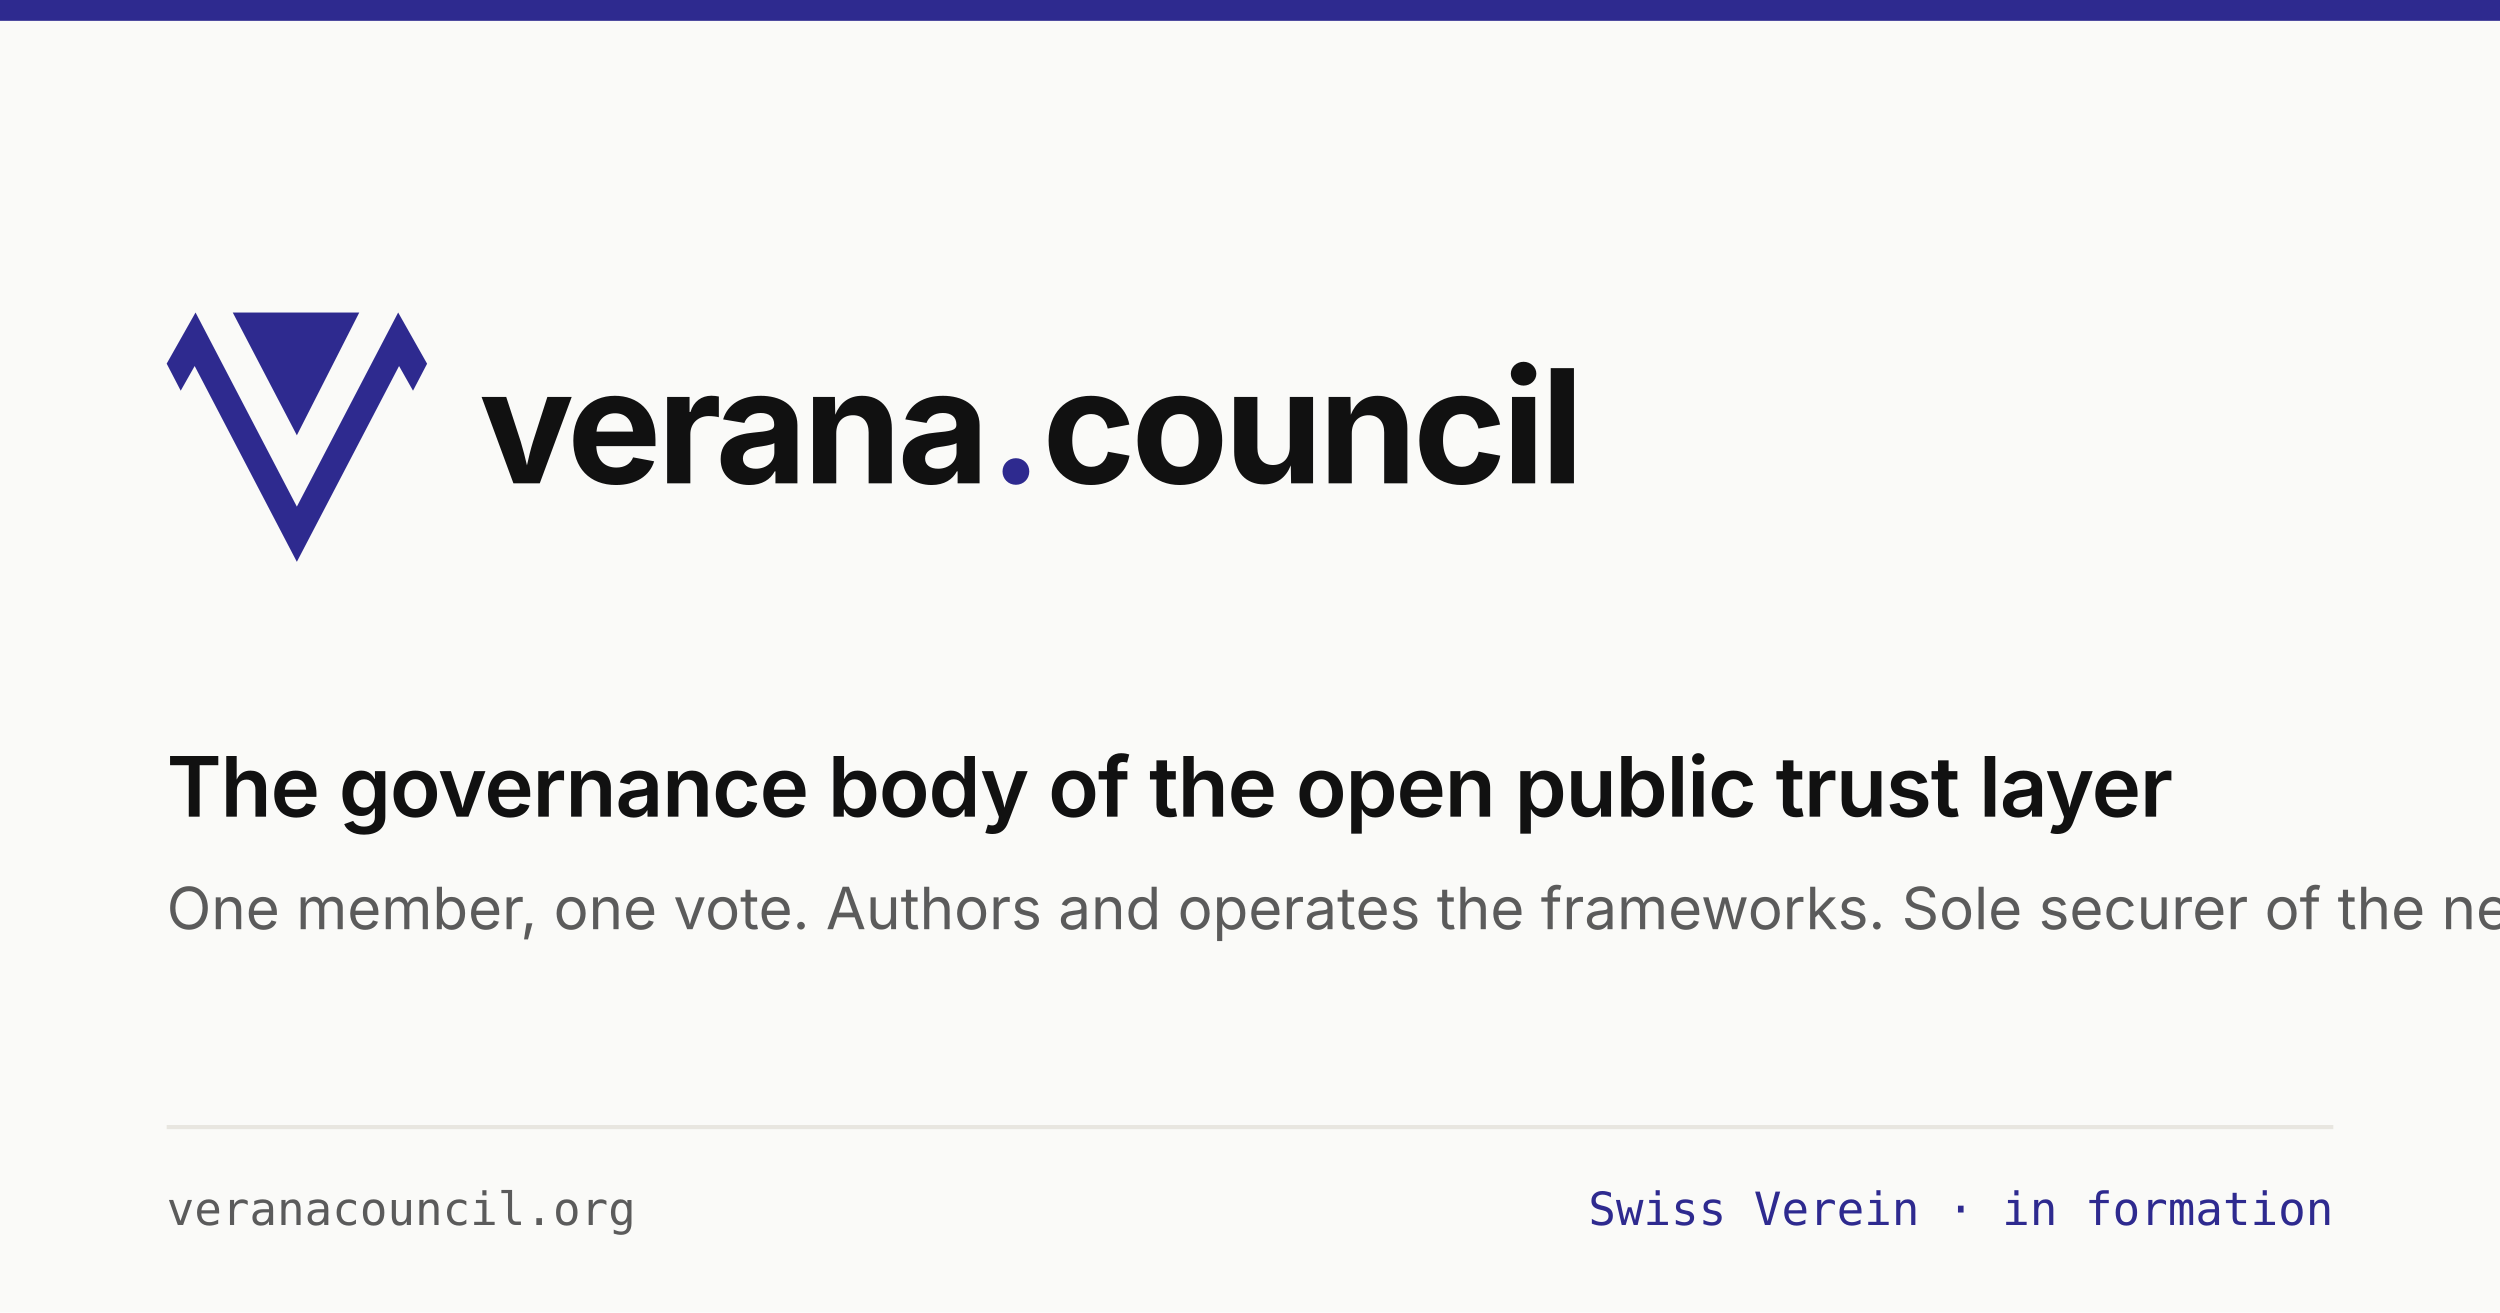
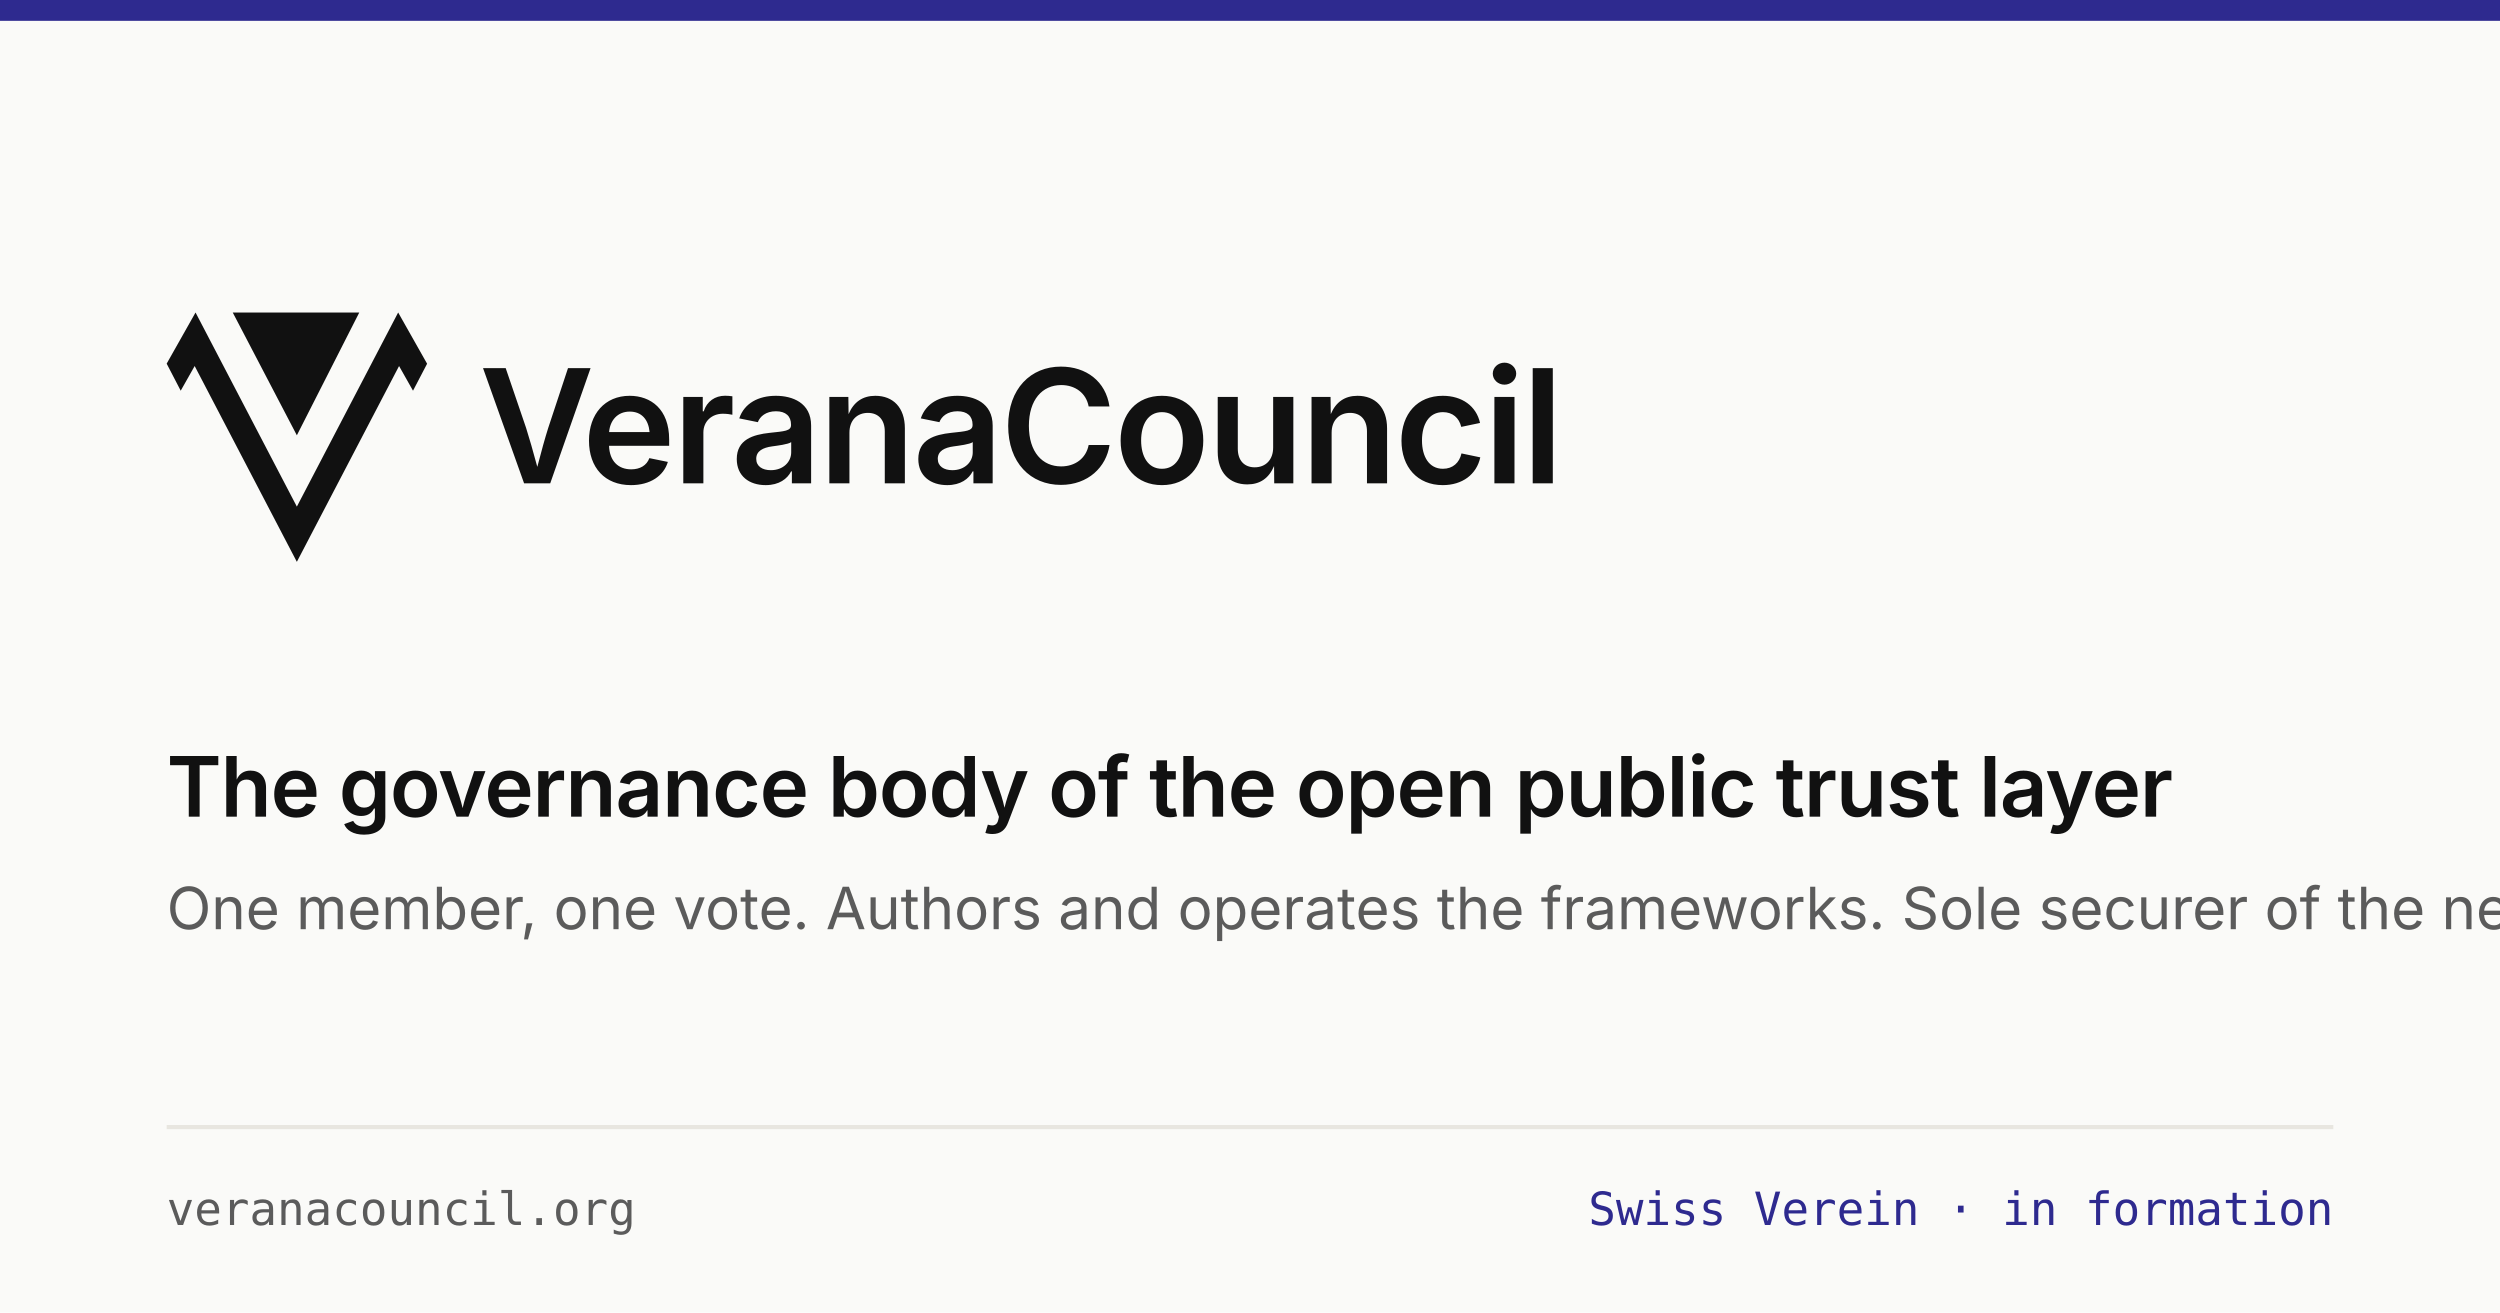
<svg xmlns="http://www.w3.org/2000/svg" viewBox="0 0 1200 630" width="1200" height="630">
  <rect width="1200" height="630" fill="#FAFAF8" />
  <rect x="0" y="0" width="1200" height="10" fill="#2E2A8F" />
-   <g transform="translate(80, 150) scale(2.315)" fill="#2E2A8F">
+   <g transform="translate(80, 150) scale(2.315)" fill="#111111">
    <path d="M26.993 51.697L5.805 11.098L2.913 16.216L0 10.605L5.987 0L26.993 40.248L47.999 0L54 10.622L51.077 16.216L48.185 11.098L26.993 51.697Z" />
    <path d="M13.696 0L26.994 25.464L39.937 0H13.696Z" />
  </g>
-   <text x="230" y="232" font-family="Space Grotesk, Inter, system-ui, sans-serif" font-size="76" font-weight="700" letter-spacing="-2" fill="#111111">verana<tspan fill="#2E2A8F">.</tspan>council</text>
+   <text x="230" y="232" font-family="Inter, system-ui, sans-serif" font-size="76" font-weight="600" letter-spacing="-1.5" fill="#111111">VeranaCouncil</text>
  <text x="80" y="392" font-family="Inter, system-ui, sans-serif" font-size="40" font-weight="600" letter-spacing="-0.5" fill="#111111">The governance body of the open public trust layer</text>
  <text x="80" y="446" font-family="Inter, system-ui, sans-serif" font-size="28" font-weight="400" fill="#5B5B5B">One member, one vote. Authors and operates the frameworks. Sole securer of the network.</text>
  <rect x="80" y="540" width="1040" height="2" fill="#E8E6E0" />
  <text x="80" y="588" font-family="IBM Plex Mono, monospace" font-size="22" font-weight="400" fill="#5B5B5B">veranacouncil.org</text>
  <text x="1120" y="588" text-anchor="end" font-family="IBM Plex Mono, monospace" font-size="22" font-weight="400" fill="#2E2A8F">Swiss Verein · in formation</text>
</svg>
